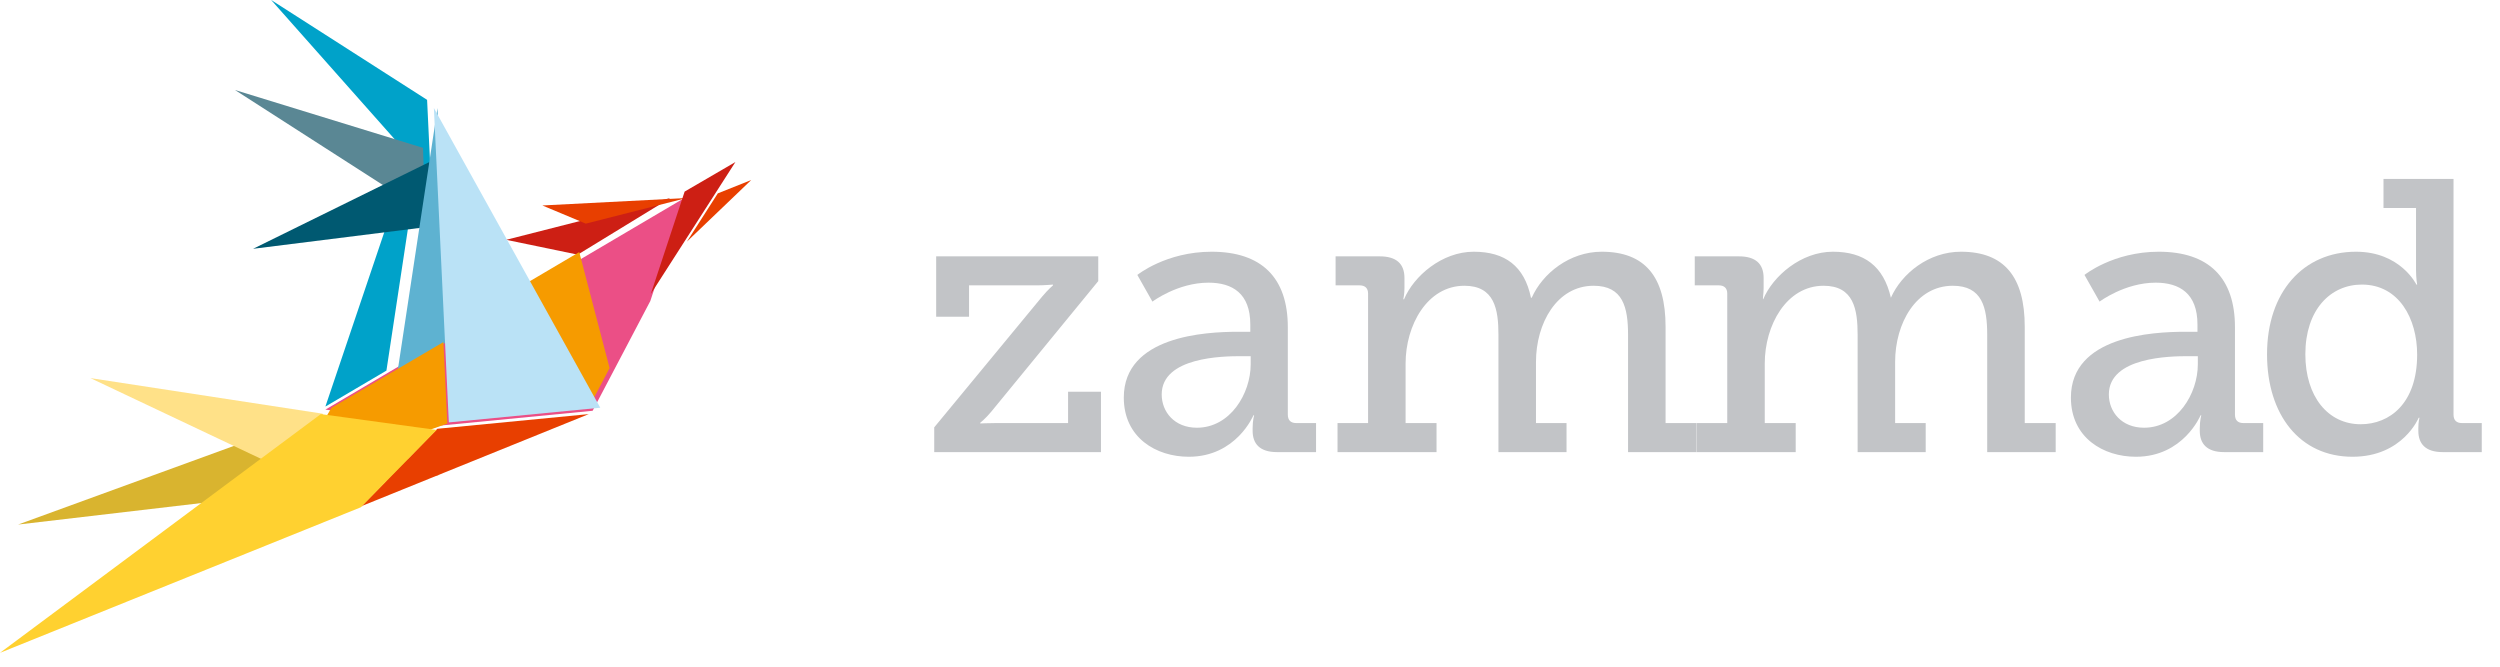
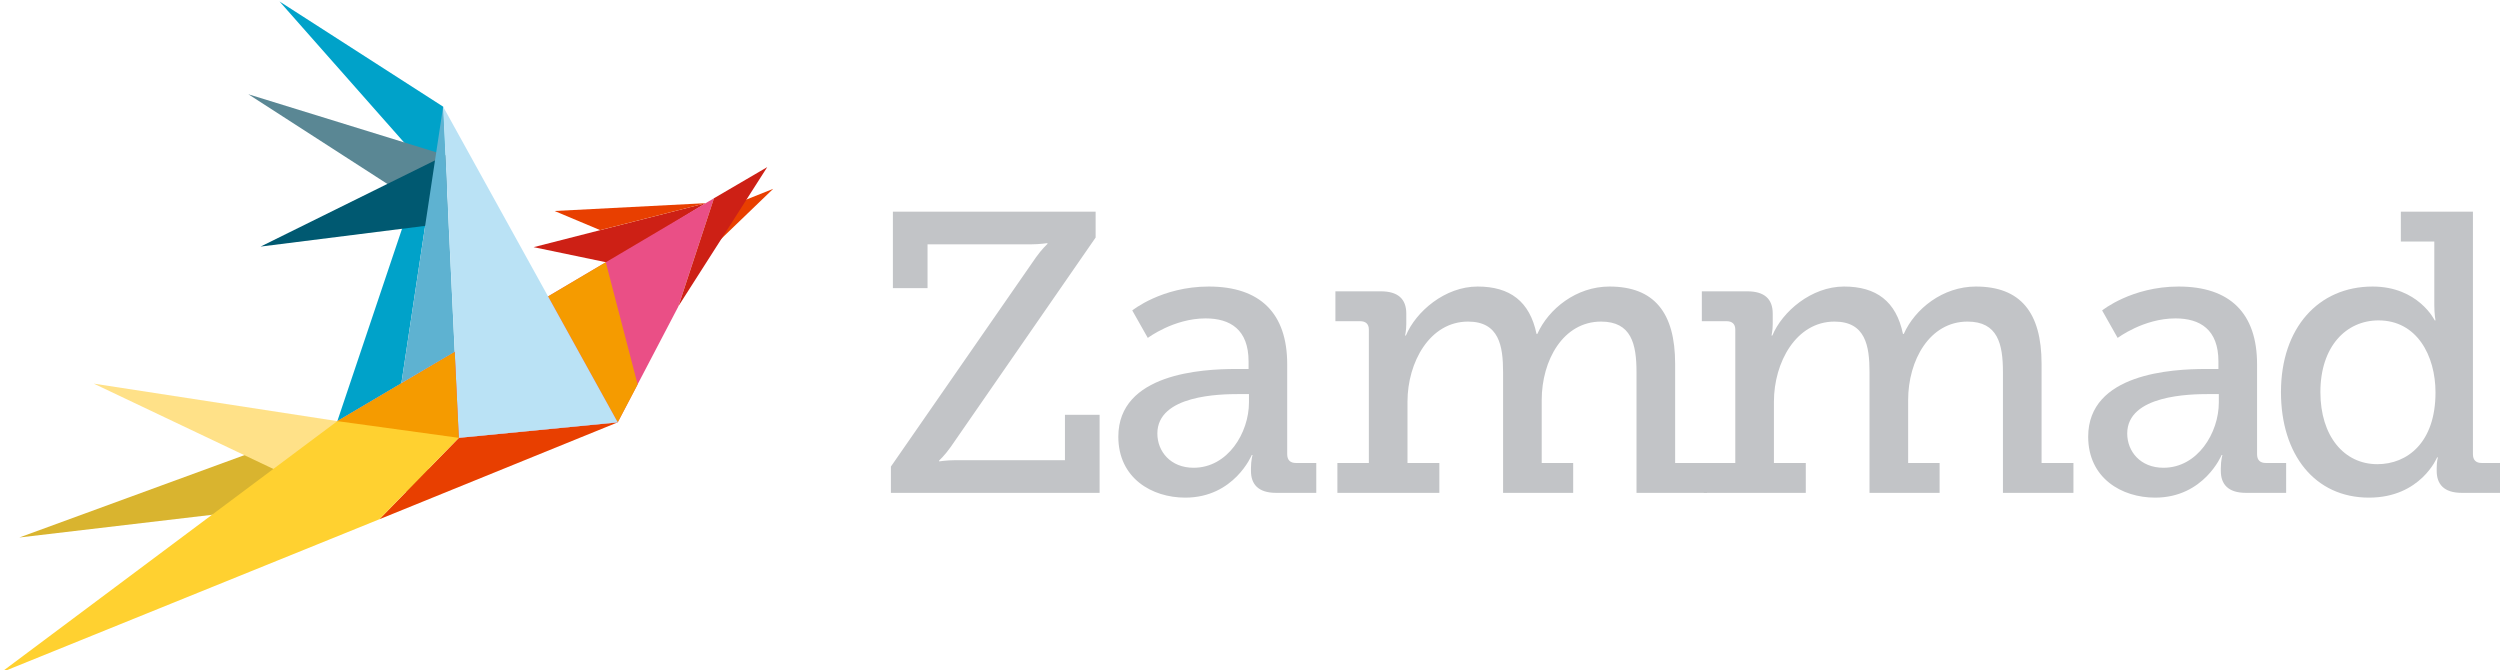
- <svg xmlns="http://www.w3.org/2000/svg" width="135px" height="36px" viewBox="0 0 135 36" version="1.1">
-   <description>Created with Sketch (http://www.bohemiancoding.com/sketch)</description>
+ <svg xmlns="http://www.w3.org/2000/svg" width="825px" height="221px" viewBox="0 0 825 221" version="1.1">
  <defs />
  <g id="Page-1" stroke="none" stroke-width="1" fill="none" fill-rule="evenodd">
-     <g id="text" transform="translate(50, 10)" fill="#C2C4C7">
-       <path d="M9.306,3.843 L0.553,3.843 L0.553,7.102 L2.329,7.102 L2.329,5.409 L6.006,5.409 C6.422,5.409 6.861,5.367 6.861,5.367 L6.861,5.409 C6.861,5.409 6.59,5.639 6.276,6.015 L0.448,13.077 L0.448,14.414 L9.452,14.414 L9.452,11.155 L7.676,11.155 L7.676,12.846 L3.77,12.846 C3.351,12.846 2.935,12.867 2.935,12.867 L2.935,12.826 C2.935,12.826 3.206,12.617 3.519,12.242 L9.306,5.179 L9.306,3.843" id="Fill-1" />
-       <path d="M12.732,11.301 L12.732,11.301 C12.732,9.275 16.053,9.233 17.013,9.233 L17.537,9.233 L17.537,9.671 C17.537,11.259 16.428,13.097 14.632,13.097 C13.421,13.097 12.732,12.242 12.732,11.301 M15.427,3.593 C12.962,3.593 11.416,4.846 11.416,4.846 L12.231,6.287 C12.231,6.287 13.588,5.264 15.259,5.264 C16.556,5.264 17.516,5.85 17.516,7.519 L17.516,7.916 L16.847,7.916 C15.092,7.916 10.685,8.146 10.685,11.469 C10.685,13.641 12.439,14.665 14.193,14.665 C16.763,14.665 17.683,12.429 17.683,12.429 L17.723,12.429 C17.723,12.429 17.642,12.701 17.642,13.119 L17.642,13.265 C17.642,13.954 18.018,14.414 18.958,14.414 L21.067,14.414 L21.067,12.846 L20.002,12.846 C19.709,12.846 19.542,12.701 19.542,12.388 L19.542,7.667 C19.542,4.992 18.122,3.593 15.427,3.593" id="Fill-4" />
-       <path d="M36.493,3.593 C34.761,3.593 33.297,4.762 32.713,6.078 L32.672,6.078 C32.317,4.365 31.272,3.593 29.578,3.593 C27.866,3.593 26.342,4.908 25.818,6.161 L25.777,6.161 C25.777,6.161 25.841,5.89 25.841,5.556 L25.841,5.012 C25.841,4.24 25.402,3.843 24.503,3.843 L22.122,3.843 L22.122,5.409 L23.416,5.409 C23.707,5.409 23.876,5.556 23.876,5.85 L23.876,12.846 L22.226,12.846 L22.226,14.414 L27.573,14.414 L27.573,12.846 L25.902,12.846 L25.902,9.63 C25.902,7.561 27.071,5.431 29.077,5.431 C30.706,5.431 30.916,6.705 30.916,8.084 L30.916,14.414 L34.593,14.414 L34.593,12.846 L32.943,12.846 L32.943,9.547 C32.943,7.456 34.07,5.431 36.056,5.431 C37.643,5.431 37.915,6.6 37.915,8.084 L37.915,14.414 L41.612,14.414 L41.612,12.846 L39.941,12.846 L39.941,7.645 C39.941,4.95 38.833,3.593 36.493,3.593" id="Fill-7" />
-       <path d="M52.108,6.078 C51.712,4.365 50.666,3.593 48.973,3.593 C47.261,3.593 45.737,4.908 45.213,6.161 C45.172,6.161 45.236,5.89 45.236,5.556 L45.236,5.012 C45.236,4.24 44.797,3.843 43.898,3.843 L41.517,3.843 L41.517,5.409 L42.812,5.409 C43.103,5.409 43.271,5.556 43.271,5.85 L43.271,12.846 L41.621,12.846 L41.621,14.414 L46.968,14.414 L46.968,12.846 L45.297,12.846 L45.297,9.63 C45.297,7.561 46.467,5.431 48.473,5.431 C50.102,5.431 50.312,6.705 50.312,8.084 L50.312,14.414 L53.988,14.414 L53.988,12.846 L52.337,12.846 L52.337,9.547 C52.337,7.456 53.466,5.431 55.452,5.431 C57.038,5.431 57.309,6.6 57.309,8.084 L57.309,14.414 L61.007,14.414 L61.007,12.846 L59.336,12.846 L59.336,7.645 C59.336,4.95 58.228,3.593 55.889,3.593 C54.156,3.593 52.693,4.762 52.108,6.078 Z" id="Fill-10" />
-       <path d="M63.878,11.301 L63.878,11.301 C63.878,9.275 67.198,9.233 68.16,9.233 L68.683,9.233 L68.683,9.671 C68.683,11.259 67.575,13.097 65.779,13.097 C64.568,13.097 63.878,12.242 63.878,11.301 M66.572,3.593 C64.107,3.593 62.562,4.846 62.562,4.846 L63.377,6.287 C63.377,6.287 64.734,5.264 66.406,5.264 C67.7,5.264 68.663,5.85 68.663,7.519 L68.663,7.916 L67.993,7.916 C66.238,7.916 61.829,8.146 61.829,11.469 C61.829,13.641 63.584,14.665 65.339,14.665 C67.909,14.665 68.829,12.429 68.829,12.429 L68.871,12.429 C68.871,12.429 68.788,12.701 68.788,13.119 L68.788,13.265 C68.788,13.954 69.163,14.414 70.104,14.414 L72.213,14.414 L72.213,12.846 L71.148,12.846 C70.854,12.846 70.688,12.701 70.688,12.388 L70.688,7.667 C70.688,4.992 69.267,3.593 66.572,3.593" id="Fill-13" />
-       <path d="M74.489,9.129 L74.489,9.129 C74.489,6.726 75.846,5.367 77.539,5.367 C79.544,5.367 80.526,7.207 80.526,9.149 C80.526,11.782 79.044,12.909 77.476,12.909 C75.721,12.909 74.489,11.427 74.489,9.129 M82.49,-0.336 L78.709,-0.336 L78.709,1.231 L80.465,1.231 L80.465,4.574 C80.465,5.034 80.526,5.367 80.526,5.367 L80.485,5.367 C80.485,5.367 79.63,3.593 77.225,3.593 C74.384,3.593 72.42,5.764 72.42,9.129 C72.42,12.408 74.196,14.665 77.036,14.665 C79.755,14.665 80.61,12.556 80.61,12.556 L80.652,12.556 C80.652,12.556 80.59,12.764 80.59,13.119 L80.59,13.265 C80.59,13.954 80.966,14.414 81.906,14.414 L84.015,14.414 L84.015,12.846 L82.95,12.846 C82.657,12.846 82.49,12.701 82.49,12.388 L82.49,-0.336" id="Fill-16" />
-     </g>
-     <g id="logo">
-       <path d="M17.343,22.361 L0.976,28.326 L23.686,25.662 L17.343,22.361" id="Fill-1" fill="#D9B42F" />
-       <path d="M17.418,22.339 L19.578,27.371 L4.881,20.417 L17.418,22.339" id="Fill-2" fill="#FFE188" />
-       <path d="M40.566,9.722 L38.762,10.441 L37.095,13.045 L40.566,9.722" id="Fill-3" fill="#E83F00" />
-       <path d="M36.194,10.694 L27.333,12.95 L31.198,13.751 L36.194,10.694" id="Fill-4" fill="#CD1F14" />
-       <path d="M37.07,10.694 L29.286,11.095 L31.632,12.076 L37.07,10.694" id="Fill-5" fill="#E83F00" />
-       <path d="M32.002,22.182 L35.117,16.254 L36.956,10.694 L17.571,22.119 L23.824,22.976 L32.002,22.182" id="Fill-6" fill="#EB4F86" />
-       <path d="M23.016,5.833 L17.571,21.954 L20.867,20.013 L23.016,5.833" id="Fill-7" fill="#00A2C9" />
-       <path d="M23.063,5.392 L14.643,0 L23.269,9.726 L23.063,5.392" id="Fill-8" fill="#00A2C9" />
-       <path d="M22.841,7.984 L12.69,4.861 L22.965,11.461 L22.841,7.984" id="Fill-9" fill="#5A8794" />
-       <path d="M23.186,8.75 L13.667,13.435 L23.31,12.227 L23.186,8.75" id="Fill-10" fill="#005971" />
-       <path d="M35.143,15.875 L39.712,8.75 L36.97,10.346 L35.143,15.875" id="Fill-11" fill="#CD1F14" />
-       <path d="M24.221,18.406 L23.625,5.833 L21.476,20.013 L24.221,18.406" id="Fill-12" fill="#5EB2D1" />
-       <path d="M31.279,13.611 L32.918,19.877 L31.894,21.82 L28.31,15.363 L31.279,13.611" id="Fill-13" fill="#F69B00" />
-       <path d="M31.795,22.361 L23.616,23.154 L19.524,27.33 L31.795,22.361" id="Fill-14" fill="#E83F00" />
-       <path d="M32.415,22.017 L23.429,5.833 L24.237,22.81 L32.415,22.017" id="Fill-15" fill="#BAE2F6" />
-       <path d="M23.943,18.472 L24.155,22.876 L15.619,25.875 L17.902,22.02 L23.943,18.472" id="Fill-16" fill="#F69B00" />
-       <path d="M17.323,22.361 L23.576,23.218 L19.484,27.393 L0,35.253 L17.323,22.361" id="Fill-17" fill="#FFD130" />
+     <g id="on-dark" transform="translate(412.5, 110.5) scale(1, -1) translate(-412.5, -110.5) ">
+       <g id="g12" transform="translate(6.321125, 43.27938)" fill="#D9B42F">
+         <path d="M105,38.75 L0.059,0.347 L145.674,17.503 L105,38.75 L105,38.75 Z" id="path14" />
+       </g>
+       <g id="g16" transform="translate(31.32112, 49.52938)" fill="#FFE188">
+         <path d="M80,32.5 L93.851,0.105 L-0.38,44.873 L80,32.5 L80,32.5 Z" id="path18" />
+       </g>
+       <g id="g20" transform="translate(232.6587, 137.4398)" fill="#E83F00">
+         <path d="M22.5,21.25 L10.934,16.625 L0.253,-0.144 L22.5,21.25 L22.5,21.25 Z" id="path22" />
+       </g>
+       <g id="g24" transform="translate(176.6533, 133.9563)" fill="#CD2015">
+         <path d="M56.25,20 L-0.564,5.482 L24.215,0.319 L56.25,20 L56.25,20 Z" id="path26" />
+       </g>
+       <g id="g28" transform="translate(182.9033, 145.2063)" fill="#E83F00">
+         <path d="M50,8.75 L0.091,6.169 L15.135,-0.142 L50,8.75 L50,8.75 Z" id="path30" />
+       </g>
+       <g id="g32" transform="translate(111.3471, 76.623)" fill="#EA4F86">
+         <path d="M92.5,5 L112.468,43.165 L124.261,78.953 L-0.026,5.406 L40.064,-0.11 L92.5,5 L92.5,5 Z" id="path34" />
+       </g>
+       <g id="g36" transform="translate(111.2292, 82.0595)" fill="#00A2C9">
+         <path d="M35,103.75 L0.092,-0.03 L21.224,12.463 L35,103.75 L35,103.75 Z" id="path38" />
+       </g>
+       <g id="g40" transform="translate(92.47925, 158.3095)" fill="#00A2C9">
+         <path d="M53.75,27.5 L-0.239,62.21 L55.072,-0.405 L53.75,27.5 L53.75,27.5 Z" id="path42" />
+       </g>
+       <g id="g44" transform="translate(82.021, 147.2891)" fill="#5A8794">
+         <path d="M65,22.5 L-0.077,42.609 L65.797,0.122 L65,22.5 L65,22.5 Z" id="path46" />
+       </g>
+       <g id="g48" transform="translate(85.771, 139.7891)" fill="#005971">
+         <path d="M61.25,30 L0.216,-0.161 L62.047,7.622 L61.25,30 L61.25,30 Z" id="path50" />
+       </g>
+       <g id="g52" transform="translate(223.8925, 119.9805)" fill="#CD2015">
+         <path d="M0,0 L29.294,45.876 L11.716,35.595 L0,0 L0,0 Z" id="path54" />
+       </g>
+       <g id="g56" transform="translate(132.5507, 94.86725)" fill="#5EB2D1">
+         <path d="M17.5,10 L13.679,90.942 L-0.098,-0.345 L17.5,10 L17.5,10 Z" id="path58" />
+       </g>
+       <g id="g60" transform="translate(181.155, 81.96575)" fill="#F59B00">
+         <path d="M18.75,52.5 L29.261,12.159 L22.692,-0.343 L-0.289,41.226 L18.75,52.5 L18.75,52.5 Z" id="path62" />
+       </g>
+       <g id="g64" transform="translate(125.0971, 49.123)" fill="#E83F00">
+         <path d="M78.75,32.5 L26.314,27.39 L0.075,0.511 L78.75,32.5 L78.75,32.5 Z" id="path66" />
+       </g>
+       <g id="g68" transform="translate(146.3471, 76.623)" fill="#BAE2F5">
+         <path d="M57.5,5 L-0.117,109.186 L5.064,-0.11 L57.5,5 L57.5,5 Z" id="path70" />
+       </g>
+       <g id="g72" transform="translate(96.30075, 57.36725)" fill="#F59B00">
+         <path d="M53.75,47.5 L55.111,19.145 L0.381,-0.158 L15.02,24.663 L53.75,47.5 L53.75,47.5 Z" id="path74" />
+       </g>
+       <g id="g76" transform="translate(0.071125, -0.470625)" fill="#FFD130">
+         <path d="M111.25,82.5 L151.34,76.983 L125.101,50.105 L0.176,-0.495 L111.25,82.5 L111.25,82.5 Z" id="path78" />
+       </g>
+       <path d="M293.998,67.032 L341.841,136.036 C343.68,138.665 345.652,140.505 345.652,140.505 L345.652,140.769 C345.652,140.769 343.023,140.374 340.394,140.374 L306.089,140.374 L306.089,125.916 L294.654,125.916 L294.654,151.151 L361.555,151.151 L361.555,142.607 L313.713,73.472 C311.873,70.845 309.902,69.004 309.902,69.004 L309.902,68.741 C309.902,68.741 312.531,69.136 315.159,69.136 L351.435,69.136 L351.435,84.12 L362.87,84.12 L362.87,58.359 L293.998,58.359 L293.998,67.032 L293.998,67.032 Z" id="path90" fill="#C2C4C7" />
+       <path d="M393.889,66.638 C405.193,66.638 412.159,78.204 412.159,88.194 L412.159,90.954 L408.873,90.954 C402.827,90.954 381.929,90.691 381.929,77.942 C381.929,72.028 386.266,66.638 393.889,66.638 M407.822,99.234 L412.028,99.234 L412.028,101.732 C412.028,112.247 405.982,115.927 397.833,115.927 C387.318,115.927 378.774,109.487 378.774,109.487 L373.648,118.556 C373.648,118.556 383.374,126.442 398.884,126.442 C415.839,126.442 424.777,117.636 424.777,100.812 L424.777,71.107 C424.777,69.136 425.829,68.216 427.668,68.216 L434.372,68.216 L434.372,58.358 L421.097,58.358 C415.182,58.358 412.817,61.249 412.817,65.587 L412.817,66.508 C412.817,69.136 413.342,70.844 413.342,70.844 L413.079,70.844 C413.079,70.844 407.296,56.781 391.129,56.781 C380.088,56.781 369.048,63.222 369.048,76.891 C369.048,97.789 396.781,99.234 407.822,99.234" id="path94" fill="#C2C4C7" />
+       <path d="M441.339,68.215 L451.723,68.215 L451.723,112.247 C451.723,114.087 450.672,115.007 448.831,115.007 L440.683,115.007 L440.683,124.864 L455.666,124.864 C461.317,124.864 464.077,122.367 464.077,117.504 L464.077,114.087 C464.077,111.984 463.683,110.275 463.683,110.275 L463.946,110.275 C467.232,118.162 476.827,126.442 487.604,126.442 C498.251,126.442 504.822,121.578 507.057,110.8 L507.319,110.8 C511.001,119.082 520.201,126.442 531.109,126.442 C545.831,126.442 552.797,117.899 552.797,100.944 L552.797,68.215 L563.311,68.215 L563.311,58.358 L540.047,58.358 L540.047,98.184 C540.047,107.514 538.339,114.875 528.349,114.875 C515.863,114.875 508.764,102.127 508.764,88.983 L508.764,68.215 L519.149,68.215 L519.149,58.358 L496.016,58.358 L496.016,98.184 C496.016,106.858 494.702,114.875 484.449,114.875 C471.833,114.875 464.472,101.469 464.472,88.457 L464.472,68.215 L474.987,68.215 L474.987,58.358 L441.339,58.358 L441.339,68.215 L441.339,68.215 Z" id="path98" fill="#C2C4C7" />
+       <path d="M562.262,68.215 L572.646,68.215 L572.646,112.247 C572.646,114.087 571.595,115.007 569.755,115.007 L561.606,115.007 L561.606,124.864 L576.588,124.864 C582.24,124.864 585,122.367 585,117.504 L585,114.087 C585,111.984 584.606,110.275 584.606,110.275 L584.87,110.275 C588.156,118.162 597.751,126.442 608.529,126.442 C619.173,126.442 625.746,121.578 627.98,110.8 L628.244,110.8 C631.923,119.082 641.124,126.442 652.032,126.442 C666.754,126.442 673.72,117.899 673.72,100.944 L673.72,68.215 L684.235,68.215 L684.235,58.358 L660.971,58.358 L660.971,98.184 C660.971,107.514 659.262,114.875 649.272,114.875 C636.786,114.875 629.688,102.127 629.688,88.983 L629.688,68.215 L640.072,68.215 L640.072,58.358 L616.94,58.358 L616.94,98.184 C616.94,106.858 615.625,114.875 605.374,114.875 C592.756,114.875 585.395,101.469 585.395,88.457 L585.395,68.215 L595.91,68.215 L595.91,58.358 L562.262,58.358 L562.262,68.215 L562.262,68.215 Z" id="path102" fill="#C2C4C7" />
+       <path d="M713.943,66.638 C725.247,66.638 732.213,78.204 732.213,88.194 L732.213,90.954 L728.927,90.954 C722.881,90.954 701.983,90.691 701.983,77.942 C701.983,72.028 706.319,66.638 713.943,66.638 M727.876,99.234 L732.082,99.234 L732.082,101.732 C732.082,112.247 726.036,115.927 717.886,115.927 C707.372,115.927 698.828,109.487 698.828,109.487 L693.703,118.556 C693.703,118.556 703.428,126.442 718.938,126.442 C735.893,126.442 744.831,117.636 744.831,100.812 L744.831,71.107 C744.831,69.136 745.882,68.216 747.722,68.216 L754.426,68.216 L754.426,58.358 L741.151,58.358 C735.236,58.358 732.871,61.249 732.871,65.587 L732.871,66.508 C732.871,69.136 733.397,70.844 733.397,70.844 L733.133,70.844 C733.133,70.844 727.351,56.781 711.183,56.781 C700.143,56.781 689.102,63.222 689.102,76.891 C689.102,97.789 716.834,99.234 727.876,99.234" id="path106" fill="#C2C4C7" />
+       <path d="M784.525,67.821 C794.383,67.821 803.715,74.92 803.715,91.48 C803.715,103.704 797.537,115.27 784.919,115.27 C774.273,115.27 765.73,106.726 765.73,91.611 C765.73,77.153 773.484,67.821 784.525,67.821 M782.948,126.441 C798.063,126.441 803.453,115.27 803.453,115.27 L803.715,115.27 C803.715,115.27 803.32,117.372 803.32,120.265 L803.32,141.293 L792.279,141.293 L792.279,151.152 L816.069,151.152 L816.069,71.107 C816.069,69.136 817.12,68.215 818.962,68.215 L825.664,68.215 L825.664,58.358 L812.389,58.358 C806.475,58.358 804.109,61.25 804.109,65.587 L804.109,66.507 C804.109,68.741 804.503,70.056 804.503,70.056 L804.24,70.056 C804.24,70.056 798.852,56.781 781.765,56.781 C763.889,56.781 752.718,70.976 752.718,91.611 C752.718,112.772 765.072,126.441 782.948,126.441" id="path110" fill="#C2C4C7" />
    </g>
  </g>
</svg>
